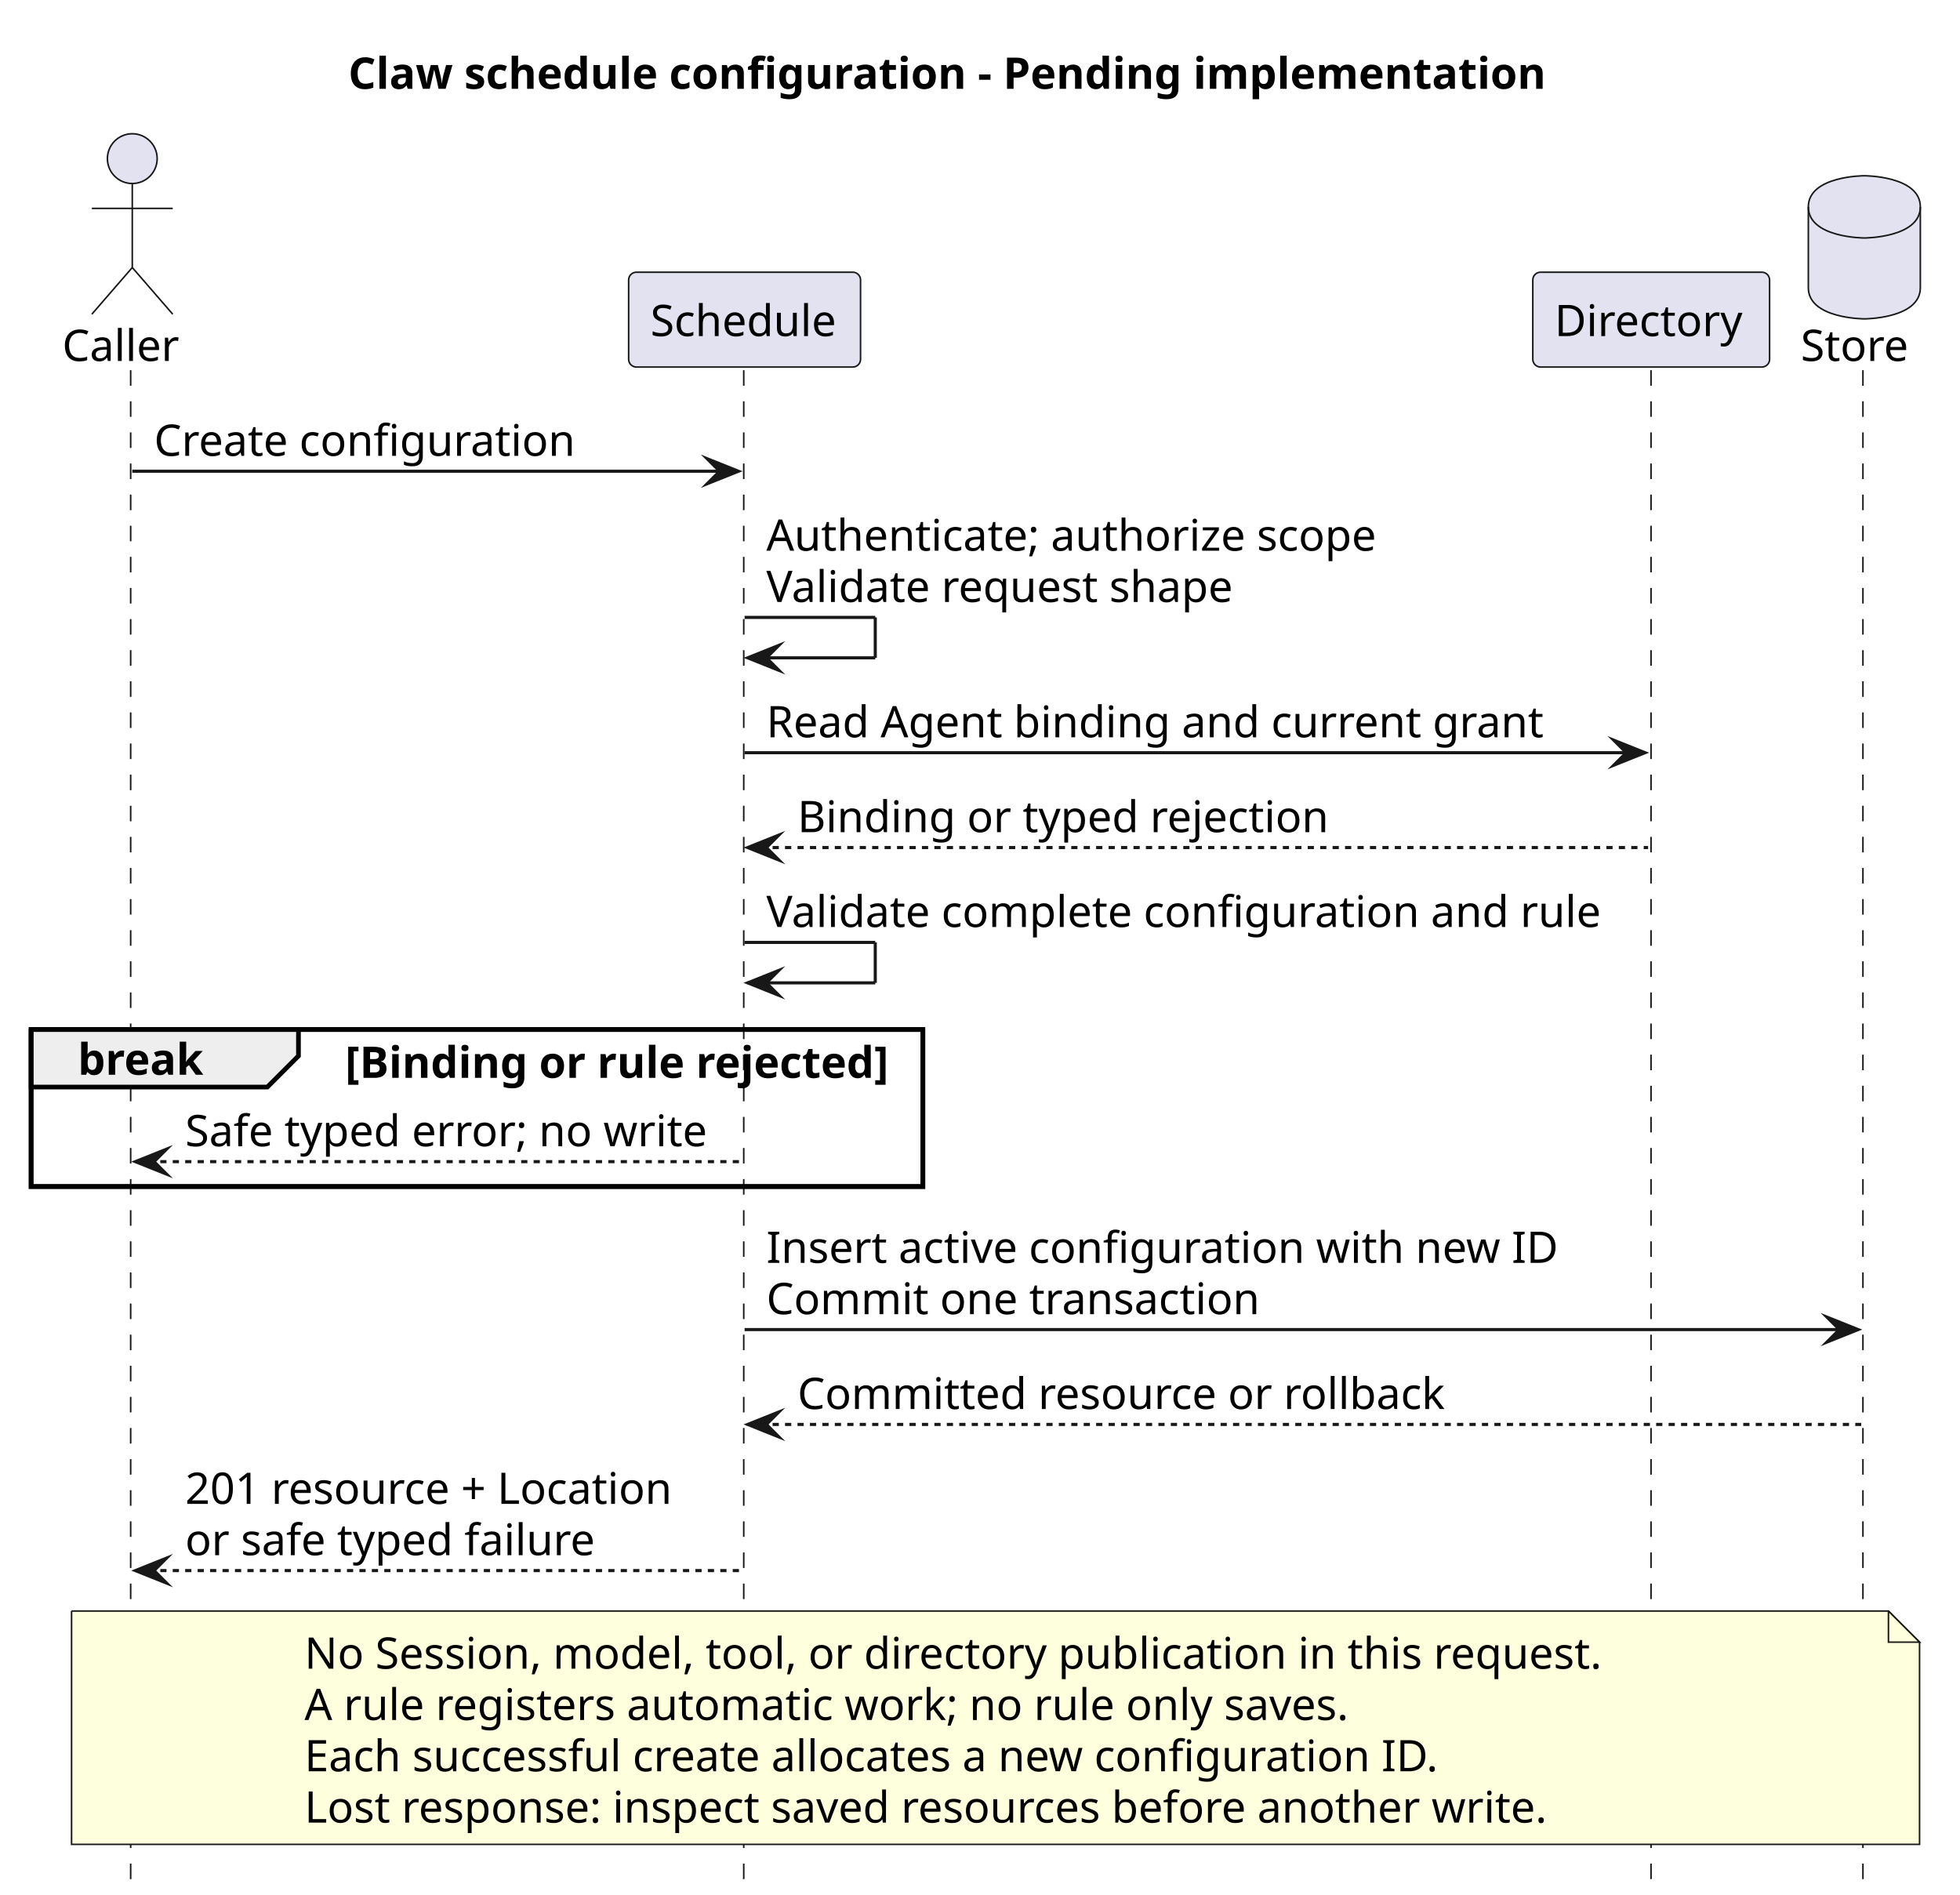
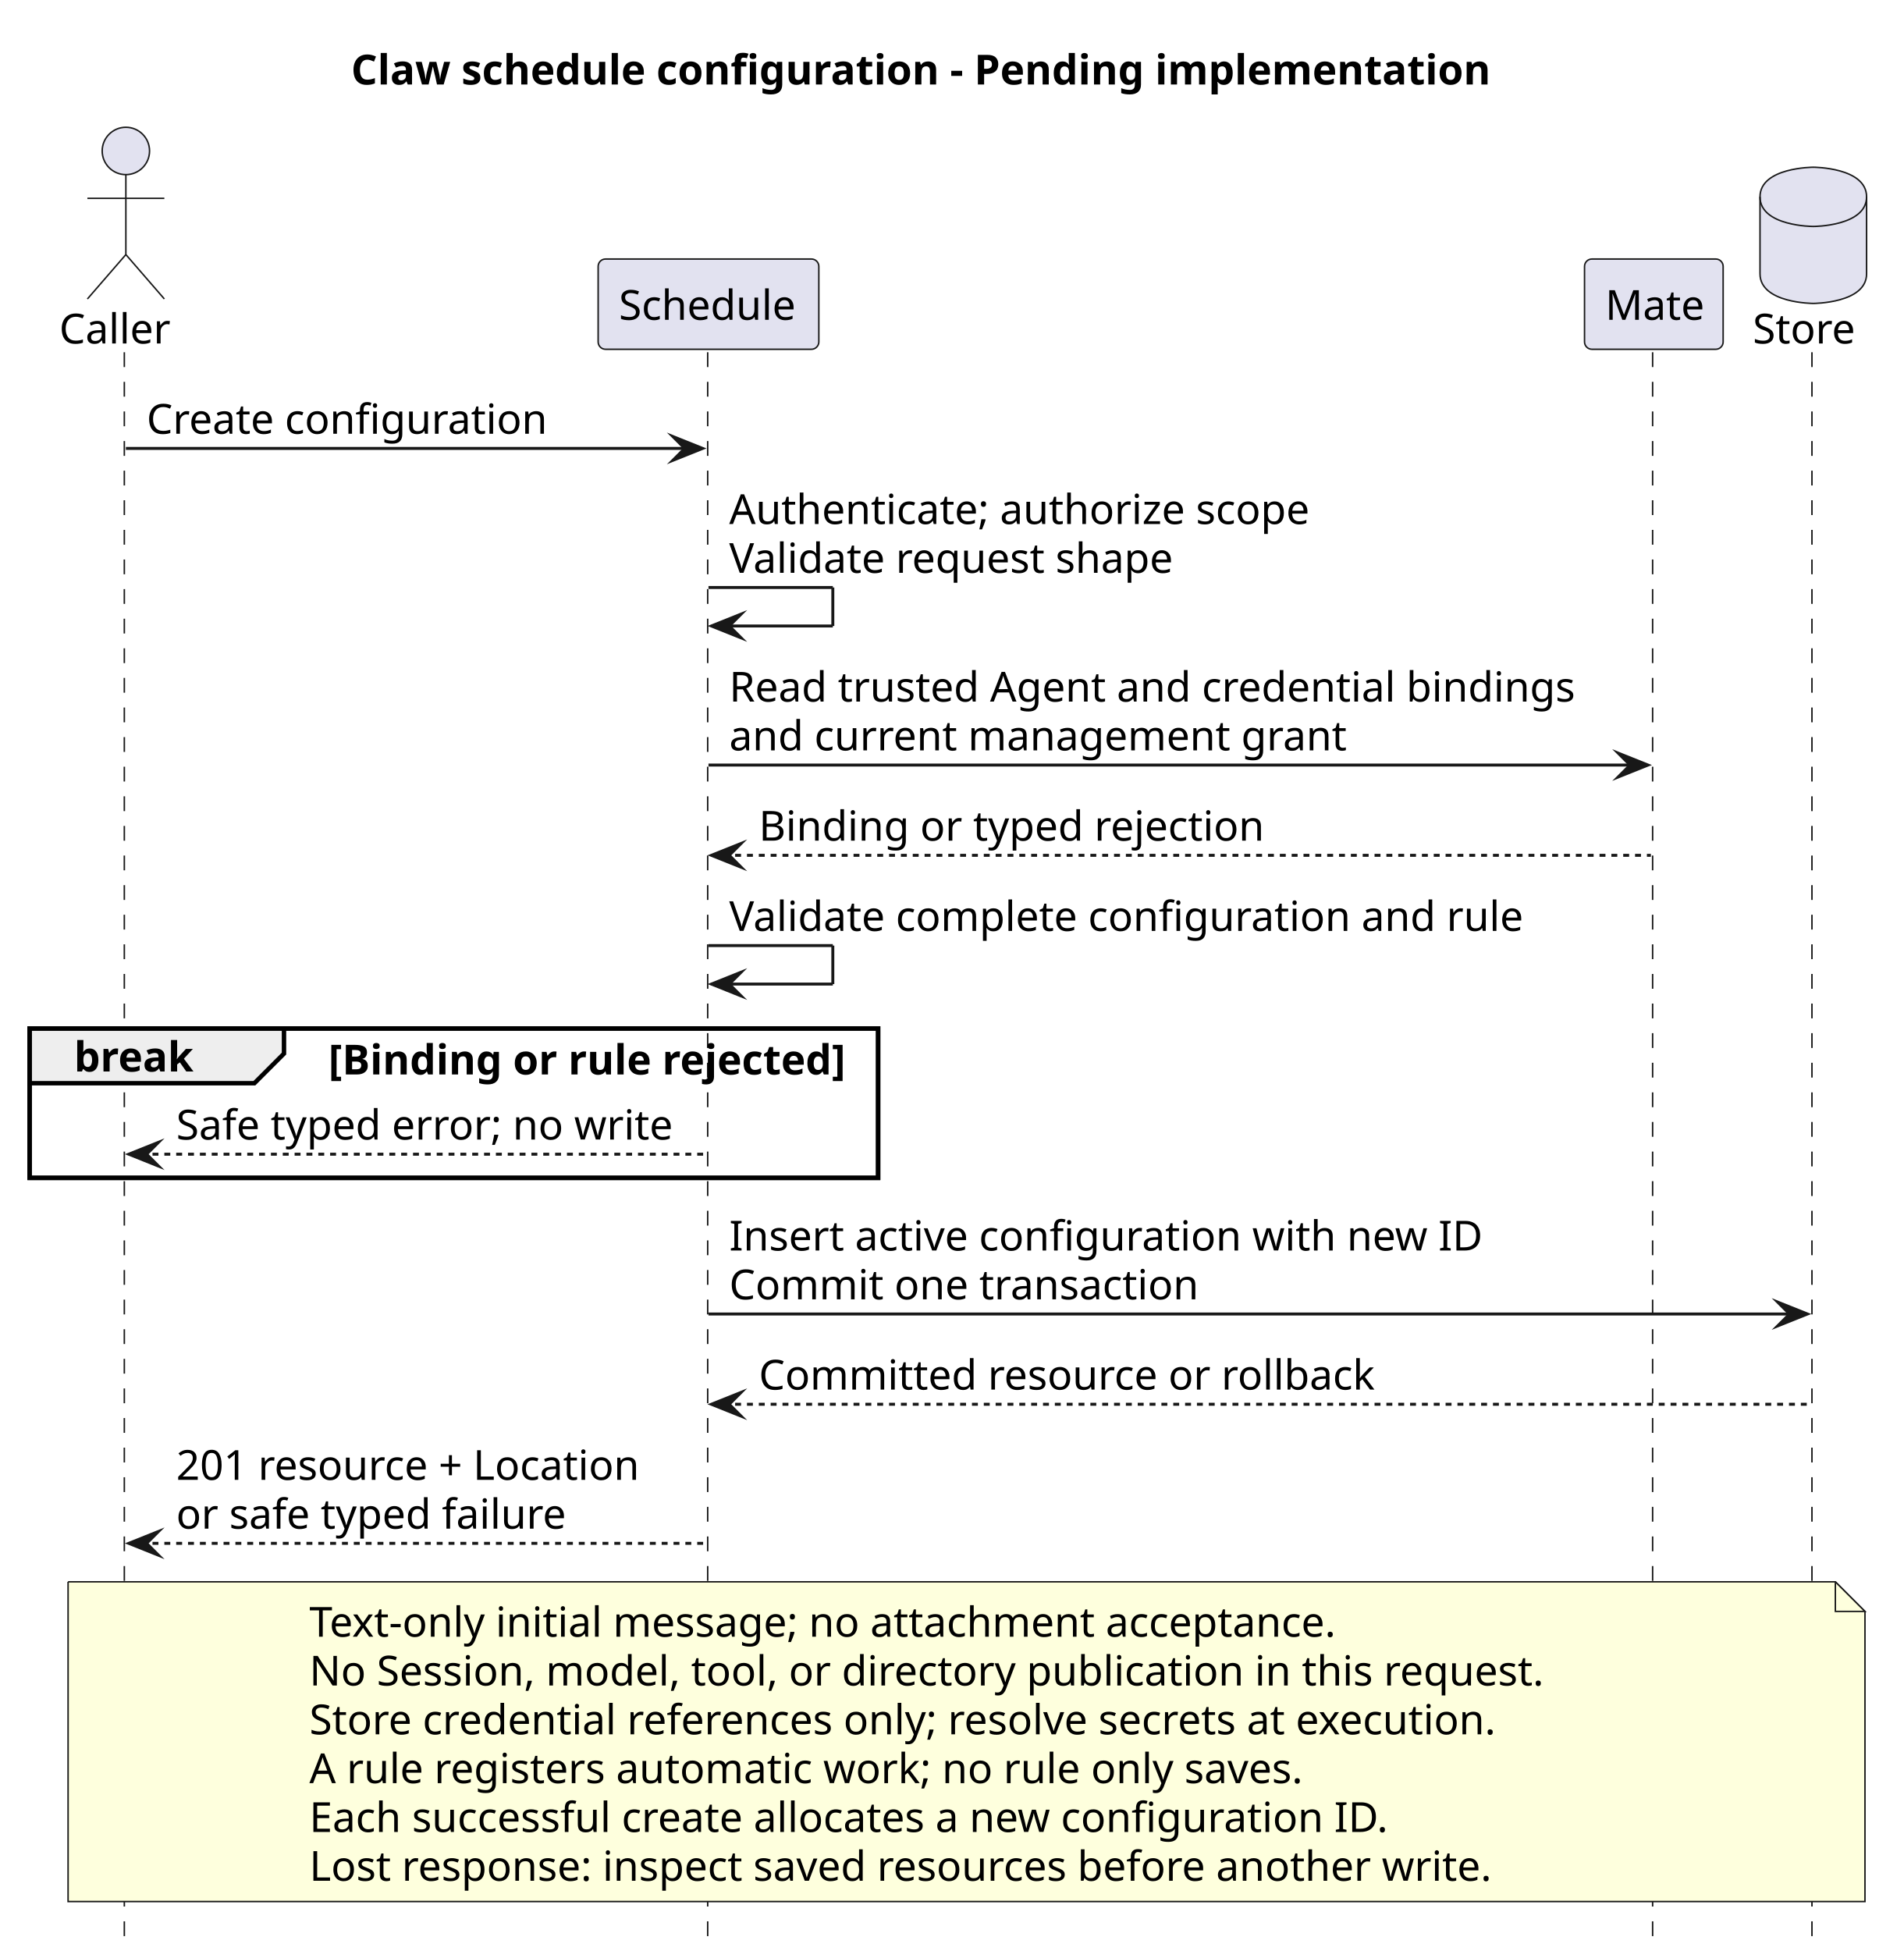
- <svg xmlns="http://www.w3.org/2000/svg" contentStyleType="text/css" data-diagram-type="SEQUENCE" height="609px" preserveAspectRatio="none" style="width:630px;height:609px;background:#FFFFFF;" version="1.1" viewBox="0 0 630 609" width="630px" zoomAndPan="magnify">
+ <svg xmlns="http://www.w3.org/2000/svg" contentStyleType="text/css" data-diagram-type="SEQUENCE" height="659px" preserveAspectRatio="none" style="width:643px;height:659px;background:#FFFFFF;" version="1.1" viewBox="0 0 643 659" width="643px" zoomAndPan="magnify">
  <defs />
  <g>
-     <g class="title" data-source-line="144">
-       <text fill="#000000" font-family="sans-serif" font-size="14" font-weight="700" lengthAdjust="spacing" textLength="399.813" x="111.944" y="28.535">Claw schedule configuration - Pending implementation</text>
+     <g class="title" data-source-line="173">
+       <text fill="#000000" font-family="sans-serif" font-size="14" font-weight="700" lengthAdjust="spacing" textLength="399.813" x="118.592" y="28.535">Claw schedule configuration - Pending implementation</text>
    </g>
-     <rect fill="none" height="50.465" style="stroke:#000000;stroke-width:1.5;" width="286.635" x="10" y="330.906" />
-     <g class="participant-lifeline" data-entity-uid="part1" data-qualified-name="Caller" data-source-line="148" id="part1-lifeline">
+     <rect fill="none" height="50.465" style="stroke:#000000;stroke-width:1.5;" width="286.635" x="10" y="347.394" />
+     <g class="participant-lifeline" data-entity-uid="part1" data-qualified-name="Caller" data-source-line="177" id="part1-lifeline">
      <g>
-         <rect fill="#000000" fill-opacity="0" height="489.789" width="8" x="38.52" y="118.977" />
-         <line style="stroke:#181818;stroke-width:0.5;stroke-dasharray:5,5;" x1="42" x2="42" y1="118.977" y2="608.766" />
+         <rect fill="#000000" fill-opacity="0" height="539.254" width="8" x="38.52" y="118.977" />
+         <line style="stroke:#181818;stroke-width:0.5;stroke-dasharray:5,5;" x1="42" x2="42" y1="118.977" y2="658.231" />
      </g>
    </g>
-     <g class="participant-lifeline" data-entity-uid="part2" data-qualified-name="Schedule" data-source-line="149" id="part2-lifeline">
+     <g class="participant-lifeline" data-entity-uid="part2" data-qualified-name="Schedule" data-source-line="178" id="part2-lifeline">
      <g>
-         <rect fill="#000000" fill-opacity="0" height="489.789" width="8" x="235.333" y="118.977" />
-         <line style="stroke:#181818;stroke-width:0.5;stroke-dasharray:5,5;" x1="239.06" x2="239.06" y1="118.977" y2="608.766" />
+         <rect fill="#000000" fill-opacity="0" height="539.254" width="8" x="235.333" y="118.977" />
+         <line style="stroke:#181818;stroke-width:0.5;stroke-dasharray:5,5;" x1="239.06" x2="239.06" y1="118.977" y2="658.231" />
      </g>
    </g>
-     <g class="participant-lifeline" data-entity-uid="part3" data-qualified-name="Directory" data-source-line="150" id="part3-lifeline">
+     <g class="participant-lifeline" data-entity-uid="part3" data-qualified-name="Mate" data-source-line="179" id="part3-lifeline">
      <g>
-         <rect fill="#000000" fill-opacity="0" height="489.789" width="8" x="526.742" y="118.977" />
-         <line style="stroke:#181818;stroke-width:0.5;stroke-dasharray:5,5;" x1="530.686" x2="530.686" y1="118.977" y2="608.766" />
+         <rect fill="#000000" fill-opacity="0" height="539.254" width="8" x="554.679" y="118.977" />
+         <line style="stroke:#181818;stroke-width:0.5;stroke-dasharray:5,5;" x1="558.266" x2="558.266" y1="118.977" y2="658.231" />
      </g>
    </g>
-     <g class="participant-lifeline" data-entity-uid="part4" data-qualified-name="Store" data-source-line="151" id="part4-lifeline">
+     <g class="participant-lifeline" data-entity-uid="part4" data-qualified-name="Store" data-source-line="180" id="part4-lifeline">
      <g>
-         <rect fill="#000000" fill-opacity="0" height="489.789" width="8" x="595.25" y="118.977" />
-         <line style="stroke:#181818;stroke-width:0.5;stroke-dasharray:5,5;" x1="598.797" x2="598.797" y1="118.977" y2="608.766" />
+         <rect fill="#000000" fill-opacity="0" height="539.254" width="8" x="608.544" y="118.977" />
+         <line style="stroke:#181818;stroke-width:0.5;stroke-dasharray:5,5;" x1="612.092" x2="612.092" y1="118.977" y2="658.231" />
      </g>
    </g>
-     <g class="participant participant-head" data-entity-uid="part1" data-qualified-name="Caller" data-source-line="148" id="part1-head">
+     <g class="participant participant-head" data-entity-uid="part1" data-qualified-name="Caller" data-source-line="177" id="part1-head">
      <text fill="#000000" font-family="sans-serif" font-size="14" lengthAdjust="spacing" textLength="39.04" x="20" y="116.023">Caller</text>
      <ellipse cx="42.52" cy="50.988" fill="#E2E2F0" rx="8" ry="8" style="stroke:#181818;stroke-width:0.5;" />
      <path d="M42.52,58.988 L42.52,85.988 M29.52,66.988 L55.52,66.988 M42.52,85.988 L29.52,100.988 M42.52,85.988 L55.52,100.988" fill="none" style="stroke:#181818;stroke-width:0.5;" />
    </g>
-     <g class="participant participant-head" data-entity-uid="part2" data-qualified-name="Schedule" data-source-line="149" id="part2-head">
+     <g class="participant participant-head" data-entity-uid="part2" data-qualified-name="Schedule" data-source-line="178" id="part2-head">
      <rect fill="#E2E2F0" height="30.488" rx="2.5" ry="2.5" style="stroke:#181818;stroke-width:0.5;" width="74.546" x="202.06" y="87.488" />
      <text fill="#000000" font-family="sans-serif" font-size="14" lengthAdjust="spacing" textLength="60.546" x="209.06" y="108.023">Schedule</text>
    </g>
-     <g class="participant participant-head" data-entity-uid="part3" data-qualified-name="Directory" data-source-line="150" id="part3-head">
-       <rect fill="#E2E2F0" height="30.488" rx="2.5" ry="2.5" style="stroke:#181818;stroke-width:0.5;" width="76.111" x="492.686" y="87.488" />
-       <text fill="#000000" font-family="sans-serif" font-size="14" lengthAdjust="spacing" textLength="62.111" x="499.686" y="108.023">Directory</text>
+     <g class="participant participant-head" data-entity-uid="part3" data-qualified-name="Mate" data-source-line="179" id="part3-head">
+       <rect fill="#E2E2F0" height="30.488" rx="2.5" ry="2.5" style="stroke:#181818;stroke-width:0.5;" width="46.826" x="535.266" y="87.488" />
+       <text fill="#000000" font-family="sans-serif" font-size="14" lengthAdjust="spacing" textLength="32.826" x="542.266" y="108.023">Mate</text>
    </g>
-     <g class="participant participant-head" data-entity-uid="part4" data-qualified-name="Store" data-source-line="151" id="part4-head">
-       <text fill="#000000" font-family="sans-serif" font-size="14" lengthAdjust="spacing" textLength="34.904" x="578.797" y="116.023">Store</text>
-       <path d="M581.25,66.488 C581.25,56.488 599.25,56.488 599.25,56.488 C599.25,56.488 617.25,56.488 617.25,66.488 L617.25,92.488 C617.25,102.488 599.25,102.488 599.25,102.488 C599.25,102.488 581.25,102.488 581.25,92.488 L581.25,66.488" fill="#E2E2F0" style="stroke:#181818;stroke-width:0.5;" />
-       <path d="M581.25,66.488 C581.25,76.488 599.25,76.488 599.25,76.488 C599.25,76.488 617.25,76.488 617.25,66.488" fill="none" style="stroke:#181818;stroke-width:0.5;" />
+     <g class="participant participant-head" data-entity-uid="part4" data-qualified-name="Store" data-source-line="180" id="part4-head">
+       <text fill="#000000" font-family="sans-serif" font-size="14" lengthAdjust="spacing" textLength="34.904" x="592.092" y="116.023">Store</text>
+       <path d="M594.544,66.488 C594.544,56.488 612.544,56.488 612.544,56.488 C612.544,56.488 630.544,56.488 630.544,66.488 L630.544,92.488 C630.544,102.488 612.544,102.488 612.544,102.488 C612.544,102.488 594.544,102.488 594.544,92.488 L594.544,66.488" fill="#E2E2F0" style="stroke:#181818;stroke-width:0.5;" />
+       <path d="M594.544,66.488 C594.544,76.488 612.544,76.488 612.544,76.488 C612.544,76.488 630.544,76.488 630.544,66.488" fill="none" style="stroke:#181818;stroke-width:0.5;" />
    </g>
-     <g class="message" data-entity-1="part1" data-entity-2="part2" data-source-line="152" id="msg1">
+     <g class="message" data-entity-1="part1" data-entity-2="part2" data-source-line="181" id="msg1">
      <polygon fill="#181818" points="227.333,147.465,237.333,151.465,227.333,155.465,231.333,151.465" style="stroke:#181818;stroke-width:1;stroke-linejoin:miter;stroke-miterlimit:10;" />
      <line style="stroke:#181818;stroke-width:1;" x1="42.52" x2="233.333" y1="151.465" y2="151.465" />
      <text fill="#000000" font-family="sans-serif" font-size="14" lengthAdjust="spacing" textLength="139.515" x="49.52" y="146.512">Create configuration</text>
    </g>
-     <g class="message" data-entity-1="part2" data-entity-2="part2" data-source-line="153" id="msg2">
+     <g class="message" data-entity-1="part2" data-entity-2="part2" data-source-line="182" id="msg2">
      <line style="stroke:#181818;stroke-width:1;" x1="239.333" x2="281.332" y1="198.441" y2="198.441" />
      <line style="stroke:#181818;stroke-width:1;" x1="281.332" x2="281.332" y1="198.441" y2="211.441" />
      <line style="stroke:#181818;stroke-width:1;" x1="240.333" x2="281.332" y1="211.441" y2="211.441" />
      <polygon fill="#181818" points="250.333,207.441,240.333,211.441,250.333,215.441,246.333,211.441" style="stroke:#181818;stroke-width:1;stroke-linejoin:miter;stroke-miterlimit:10;" />
      <text fill="#000000" font-family="sans-serif" font-size="14" lengthAdjust="spacing" textLength="203.335" x="246.333" y="177">Authenticate; authorize scope</text>
      <text fill="#000000" font-family="sans-serif" font-size="14" lengthAdjust="spacing" textLength="154.786" x="246.333" y="193.488">Validate request shape</text>
    </g>
-     <g class="message" data-entity-1="part2" data-entity-2="part3" data-source-line="154" id="msg3">
-       <polygon fill="#181818" points="518.742,237.93,528.742,241.93,518.742,245.93,522.742,241.93" style="stroke:#181818;stroke-width:1;stroke-linejoin:miter;stroke-miterlimit:10;" />
-       <line style="stroke:#181818;stroke-width:1;" x1="239.333" x2="524.742" y1="241.93" y2="241.93" />
-       <text fill="#000000" font-family="sans-serif" font-size="14" lengthAdjust="spacing" textLength="257.667" x="246.333" y="236.977">Read Agent binding and current grant</text>
+     <g class="message" data-entity-1="part2" data-entity-2="part3" data-source-line="183" id="msg3">
+       <polygon fill="#181818" points="546.679,254.418,556.679,258.418,546.679,262.418,550.679,258.418" style="stroke:#181818;stroke-width:1;stroke-linejoin:miter;stroke-miterlimit:10;" />
+       <line style="stroke:#181818;stroke-width:1;" x1="239.333" x2="552.679" y1="258.418" y2="258.418" />
+       <text fill="#000000" font-family="sans-serif" font-size="14" lengthAdjust="spacing" textLength="295.347" x="246.333" y="236.977">Read trusted Agent and credential bindings</text>
+       <text fill="#000000" font-family="sans-serif" font-size="14" lengthAdjust="spacing" textLength="212.222" x="246.333" y="253.465">and current management grant</text>
    </g>
-     <g class="message" data-entity-1="part3" data-entity-2="part2" data-source-line="155" id="msg4">
-       <polygon fill="#181818" points="250.333,268.418,240.333,272.418,250.333,276.418,246.333,272.418" style="stroke:#181818;stroke-width:1;stroke-linejoin:miter;stroke-miterlimit:10;" />
-       <line style="stroke:#181818;stroke-width:1;stroke-dasharray:2,2;" x1="244.333" x2="529.742" y1="272.418" y2="272.418" />
-       <text fill="#000000" font-family="sans-serif" font-size="14" lengthAdjust="spacing" textLength="175.984" x="256.332" y="267.465">Binding or typed rejection</text>
+     <g class="message" data-entity-1="part3" data-entity-2="part2" data-source-line="184" id="msg4">
+       <polygon fill="#181818" points="250.333,284.906,240.333,288.906,250.333,292.906,246.333,288.906" style="stroke:#181818;stroke-width:1;stroke-linejoin:miter;stroke-miterlimit:10;" />
+       <line style="stroke:#181818;stroke-width:1;stroke-dasharray:2,2;" x1="244.333" x2="557.679" y1="288.906" y2="288.906" />
+       <text fill="#000000" font-family="sans-serif" font-size="14" lengthAdjust="spacing" textLength="175.984" x="256.332" y="283.953">Binding or typed rejection</text>
    </g>
-     <g class="message" data-entity-1="part2" data-entity-2="part2" data-source-line="156" id="msg5">
-       <line style="stroke:#181818;stroke-width:1;" x1="239.333" x2="281.332" y1="302.906" y2="302.906" />
-       <line style="stroke:#181818;stroke-width:1;" x1="281.332" x2="281.332" y1="302.906" y2="315.906" />
-       <line style="stroke:#181818;stroke-width:1;" x1="240.333" x2="281.332" y1="315.906" y2="315.906" />
-       <polygon fill="#181818" points="250.333,311.906,240.333,315.906,250.333,319.906,246.333,315.906" style="stroke:#181818;stroke-width:1;stroke-linejoin:miter;stroke-miterlimit:10;" />
-       <text fill="#000000" font-family="sans-serif" font-size="14" lengthAdjust="spacing" textLength="277.409" x="246.333" y="297.953">Validate complete configuration and rule</text>
+     <g class="message" data-entity-1="part2" data-entity-2="part2" data-source-line="185" id="msg5">
+       <line style="stroke:#181818;stroke-width:1;" x1="239.333" x2="281.332" y1="319.394" y2="319.394" />
+       <line style="stroke:#181818;stroke-width:1;" x1="281.332" x2="281.332" y1="319.394" y2="332.394" />
+       <line style="stroke:#181818;stroke-width:1;" x1="240.333" x2="281.332" y1="332.394" y2="332.394" />
+       <polygon fill="#181818" points="250.333,328.394,240.333,332.394,250.333,336.394,246.333,332.394" style="stroke:#181818;stroke-width:1;stroke-linejoin:miter;stroke-miterlimit:10;" />
+       <text fill="#000000" font-family="sans-serif" font-size="14" lengthAdjust="spacing" textLength="277.409" x="246.333" y="314.441">Validate complete configuration and rule</text>
    </g>
-     <path d="M10,330.906 L95.934,330.906 L95.934,339.394 L85.934,349.394 L10,349.394 L10,330.906" fill="#EEEEEE" style="stroke:#000000;stroke-width:1.5;" />
-     <rect fill="none" height="50.465" style="stroke:#000000;stroke-width:1.5;" width="286.635" x="10" y="330.906" />
-     <text fill="#000000" font-family="sans-serif" font-size="14" font-weight="700" lengthAdjust="spacing" textLength="40.934" x="25" y="345.441">break</text>
-     <text fill="#000000" font-family="sans-serif" font-size="14" font-weight="700" lengthAdjust="spacing" textLength="180.701" x="110.934" y="346.441">[Binding or rule rejected]</text>
-     <g class="message" data-entity-1="part2" data-entity-2="part1" data-source-line="158" id="msg6">
-       <polygon fill="#181818" points="53.52,369.371,43.52,373.371,53.52,377.371,49.52,373.371" style="stroke:#181818;stroke-width:1;stroke-linejoin:miter;stroke-miterlimit:10;" />
-       <line style="stroke:#181818;stroke-width:1;stroke-dasharray:2,2;" x1="47.52" x2="238.333" y1="373.371" y2="373.371" />
-       <text fill="#000000" font-family="sans-serif" font-size="14" lengthAdjust="spacing" textLength="172.812" x="59.52" y="368.418">Safe typed error; no write</text>
+     <path d="M10,347.394 L95.934,347.394 L95.934,355.883 L85.934,365.883 L10,365.883 L10,347.394" fill="#EEEEEE" style="stroke:#000000;stroke-width:1.5;" />
+     <rect fill="none" height="50.465" style="stroke:#000000;stroke-width:1.5;" width="286.635" x="10" y="347.394" />
+     <text fill="#000000" font-family="sans-serif" font-size="14" font-weight="700" lengthAdjust="spacing" textLength="40.934" x="25" y="361.93">break</text>
+     <text fill="#000000" font-family="sans-serif" font-size="14" font-weight="700" lengthAdjust="spacing" textLength="180.701" x="110.934" y="362.93">[Binding or rule rejected]</text>
+     <g class="message" data-entity-1="part2" data-entity-2="part1" data-source-line="187" id="msg6">
+       <polygon fill="#181818" points="53.52,385.859,43.52,389.859,53.52,393.859,49.52,389.859" style="stroke:#181818;stroke-width:1;stroke-linejoin:miter;stroke-miterlimit:10;" />
+       <line style="stroke:#181818;stroke-width:1;stroke-dasharray:2,2;" x1="47.52" x2="238.333" y1="389.859" y2="389.859" />
+       <text fill="#000000" font-family="sans-serif" font-size="14" lengthAdjust="spacing" textLength="172.812" x="59.52" y="384.906">Safe typed error; no write</text>
    </g>
-     <g class="message" data-entity-1="part2" data-entity-2="part4" data-source-line="160" id="msg7">
-       <polygon fill="#181818" points="587.25,423.348,597.25,427.348,587.25,431.348,591.25,427.348" style="stroke:#181818;stroke-width:1;stroke-linejoin:miter;stroke-miterlimit:10;" />
-       <line style="stroke:#181818;stroke-width:1;" x1="239.333" x2="593.25" y1="427.348" y2="427.348" />
-       <text fill="#000000" font-family="sans-serif" font-size="14" lengthAdjust="spacing" textLength="261.659" x="246.333" y="405.906">Insert active configuration with new ID</text>
-       <text fill="#000000" font-family="sans-serif" font-size="14" lengthAdjust="spacing" textLength="163.652" x="246.333" y="422.394">Commit one transaction</text>
+     <g class="message" data-entity-1="part2" data-entity-2="part4" data-source-line="189" id="msg7">
+       <polygon fill="#181818" points="600.544,439.836,610.544,443.836,600.544,447.836,604.544,443.836" style="stroke:#181818;stroke-width:1;stroke-linejoin:miter;stroke-miterlimit:10;" />
+       <line style="stroke:#181818;stroke-width:1;" x1="239.333" x2="606.544" y1="443.836" y2="443.836" />
+       <text fill="#000000" font-family="sans-serif" font-size="14" lengthAdjust="spacing" textLength="261.659" x="246.333" y="422.394">Insert active configuration with new ID</text>
+       <text fill="#000000" font-family="sans-serif" font-size="14" lengthAdjust="spacing" textLength="163.652" x="246.333" y="438.883">Commit one transaction</text>
    </g>
-     <g class="message" data-entity-1="part4" data-entity-2="part2" data-source-line="161" id="msg8">
-       <polygon fill="#181818" points="250.333,453.836,240.333,457.836,250.333,461.836,246.333,457.836" style="stroke:#181818;stroke-width:1;stroke-linejoin:miter;stroke-miterlimit:10;" />
-       <line style="stroke:#181818;stroke-width:1;stroke-dasharray:2,2;" x1="244.333" x2="598.25" y1="457.836" y2="457.836" />
-       <text fill="#000000" font-family="sans-serif" font-size="14" lengthAdjust="spacing" textLength="216.145" x="256.332" y="452.883">Committed resource or rollback</text>
+     <g class="message" data-entity-1="part4" data-entity-2="part2" data-source-line="190" id="msg8">
+       <polygon fill="#181818" points="250.333,470.324,240.333,474.324,250.333,478.324,246.333,474.324" style="stroke:#181818;stroke-width:1;stroke-linejoin:miter;stroke-miterlimit:10;" />
+       <line style="stroke:#181818;stroke-width:1;stroke-dasharray:2,2;" x1="244.333" x2="611.544" y1="474.324" y2="474.324" />
+       <text fill="#000000" font-family="sans-serif" font-size="14" lengthAdjust="spacing" textLength="216.145" x="256.332" y="469.371">Committed resource or rollback</text>
    </g>
-     <g class="message" data-entity-1="part2" data-entity-2="part1" data-source-line="162" id="msg9">
-       <polygon fill="#181818" points="53.52,500.812,43.52,504.812,53.52,508.812,49.52,504.812" style="stroke:#181818;stroke-width:1;stroke-linejoin:miter;stroke-miterlimit:10;" />
-       <line style="stroke:#181818;stroke-width:1;stroke-dasharray:2,2;" x1="47.52" x2="238.333" y1="504.812" y2="504.812" />
-       <text fill="#000000" font-family="sans-serif" font-size="14" lengthAdjust="spacing" textLength="167.166" x="59.52" y="483.371">201 resource + Location</text>
-       <text fill="#000000" font-family="sans-serif" font-size="14" lengthAdjust="spacing" textLength="136.596" x="59.52" y="499.859">or safe typed failure</text>
+     <g class="message" data-entity-1="part2" data-entity-2="part1" data-source-line="191" id="msg9">
+       <polygon fill="#181818" points="53.52,517.301,43.52,521.301,53.52,525.301,49.52,521.301" style="stroke:#181818;stroke-width:1;stroke-linejoin:miter;stroke-miterlimit:10;" />
+       <line style="stroke:#181818;stroke-width:1;stroke-dasharray:2,2;" x1="47.52" x2="238.333" y1="521.301" y2="521.301" />
+       <text fill="#000000" font-family="sans-serif" font-size="14" lengthAdjust="spacing" textLength="167.166" x="59.52" y="499.859">201 resource + Location</text>
+       <text fill="#000000" font-family="sans-serif" font-size="14" lengthAdjust="spacing" textLength="136.596" x="59.52" y="516.348">or safe typed failure</text>
    </g>
-     <path d="M23,517.812 L23,592.812 L617,592.812 L617,527.812 L607,517.812 L23,517.812" fill="#FEFFDD" style="stroke:#181818;stroke-width:0.5;" />
-     <path d="M607,517.812 L607,527.812 L617,527.812 L607,517.812" fill="#FEFFDD" style="stroke:#181818;stroke-width:0.5;" />
-     <text fill="#000000" font-family="sans-serif" font-size="14" lengthAdjust="spacing" textLength="435.976" x="97.863" y="536.348">No Session, model, tool, or directory publication in this request.</text>
-     <text fill="#000000" font-family="sans-serif" font-size="14" lengthAdjust="spacing" textLength="349.624" x="97.863" y="552.836">A rule registers automatic work; no rule only saves.</text>
-     <text fill="#000000" font-family="sans-serif" font-size="14" lengthAdjust="spacing" textLength="378.335" x="97.863" y="569.324">Each successful create allocates a new configuration ID.</text>
-     <text fill="#000000" font-family="sans-serif" font-size="14" lengthAdjust="spacing" textLength="413.369" x="97.863" y="585.812">Lost response: inspect saved resources before another write.</text>
+     <path d="M23,534.301 L23,642.301 L630,642.301 L630,544.301 L620,534.301 L23,534.301" fill="#FEFFDD" style="stroke:#181818;stroke-width:0.5;" />
+     <path d="M620,534.301 L620,544.301 L630,544.301 L620,534.301" fill="#FEFFDD" style="stroke:#181818;stroke-width:0.5;" />
+     <text fill="#000000" font-family="sans-serif" font-size="14" lengthAdjust="spacing" textLength="364.67" x="104.51" y="552.836">Text-only initial message; no attachment acceptance.</text>
+     <text fill="#000000" font-family="sans-serif" font-size="14" lengthAdjust="spacing" textLength="435.976" x="104.51" y="569.324">No Session, model, tool, or directory publication in this request.</text>
+     <text fill="#000000" font-family="sans-serif" font-size="14" lengthAdjust="spacing" textLength="417.231" x="104.51" y="585.812">Store credential references only; resolve secrets at execution.</text>
+     <text fill="#000000" font-family="sans-serif" font-size="14" lengthAdjust="spacing" textLength="349.624" x="104.51" y="602.301">A rule registers automatic work; no rule only saves.</text>
+     <text fill="#000000" font-family="sans-serif" font-size="14" lengthAdjust="spacing" textLength="378.335" x="104.51" y="618.789">Each successful create allocates a new configuration ID.</text>
+     <text fill="#000000" font-family="sans-serif" font-size="14" lengthAdjust="spacing" textLength="413.369" x="104.51" y="635.277">Lost response: inspect saved resources before another write.</text>
  </g>
</svg>
